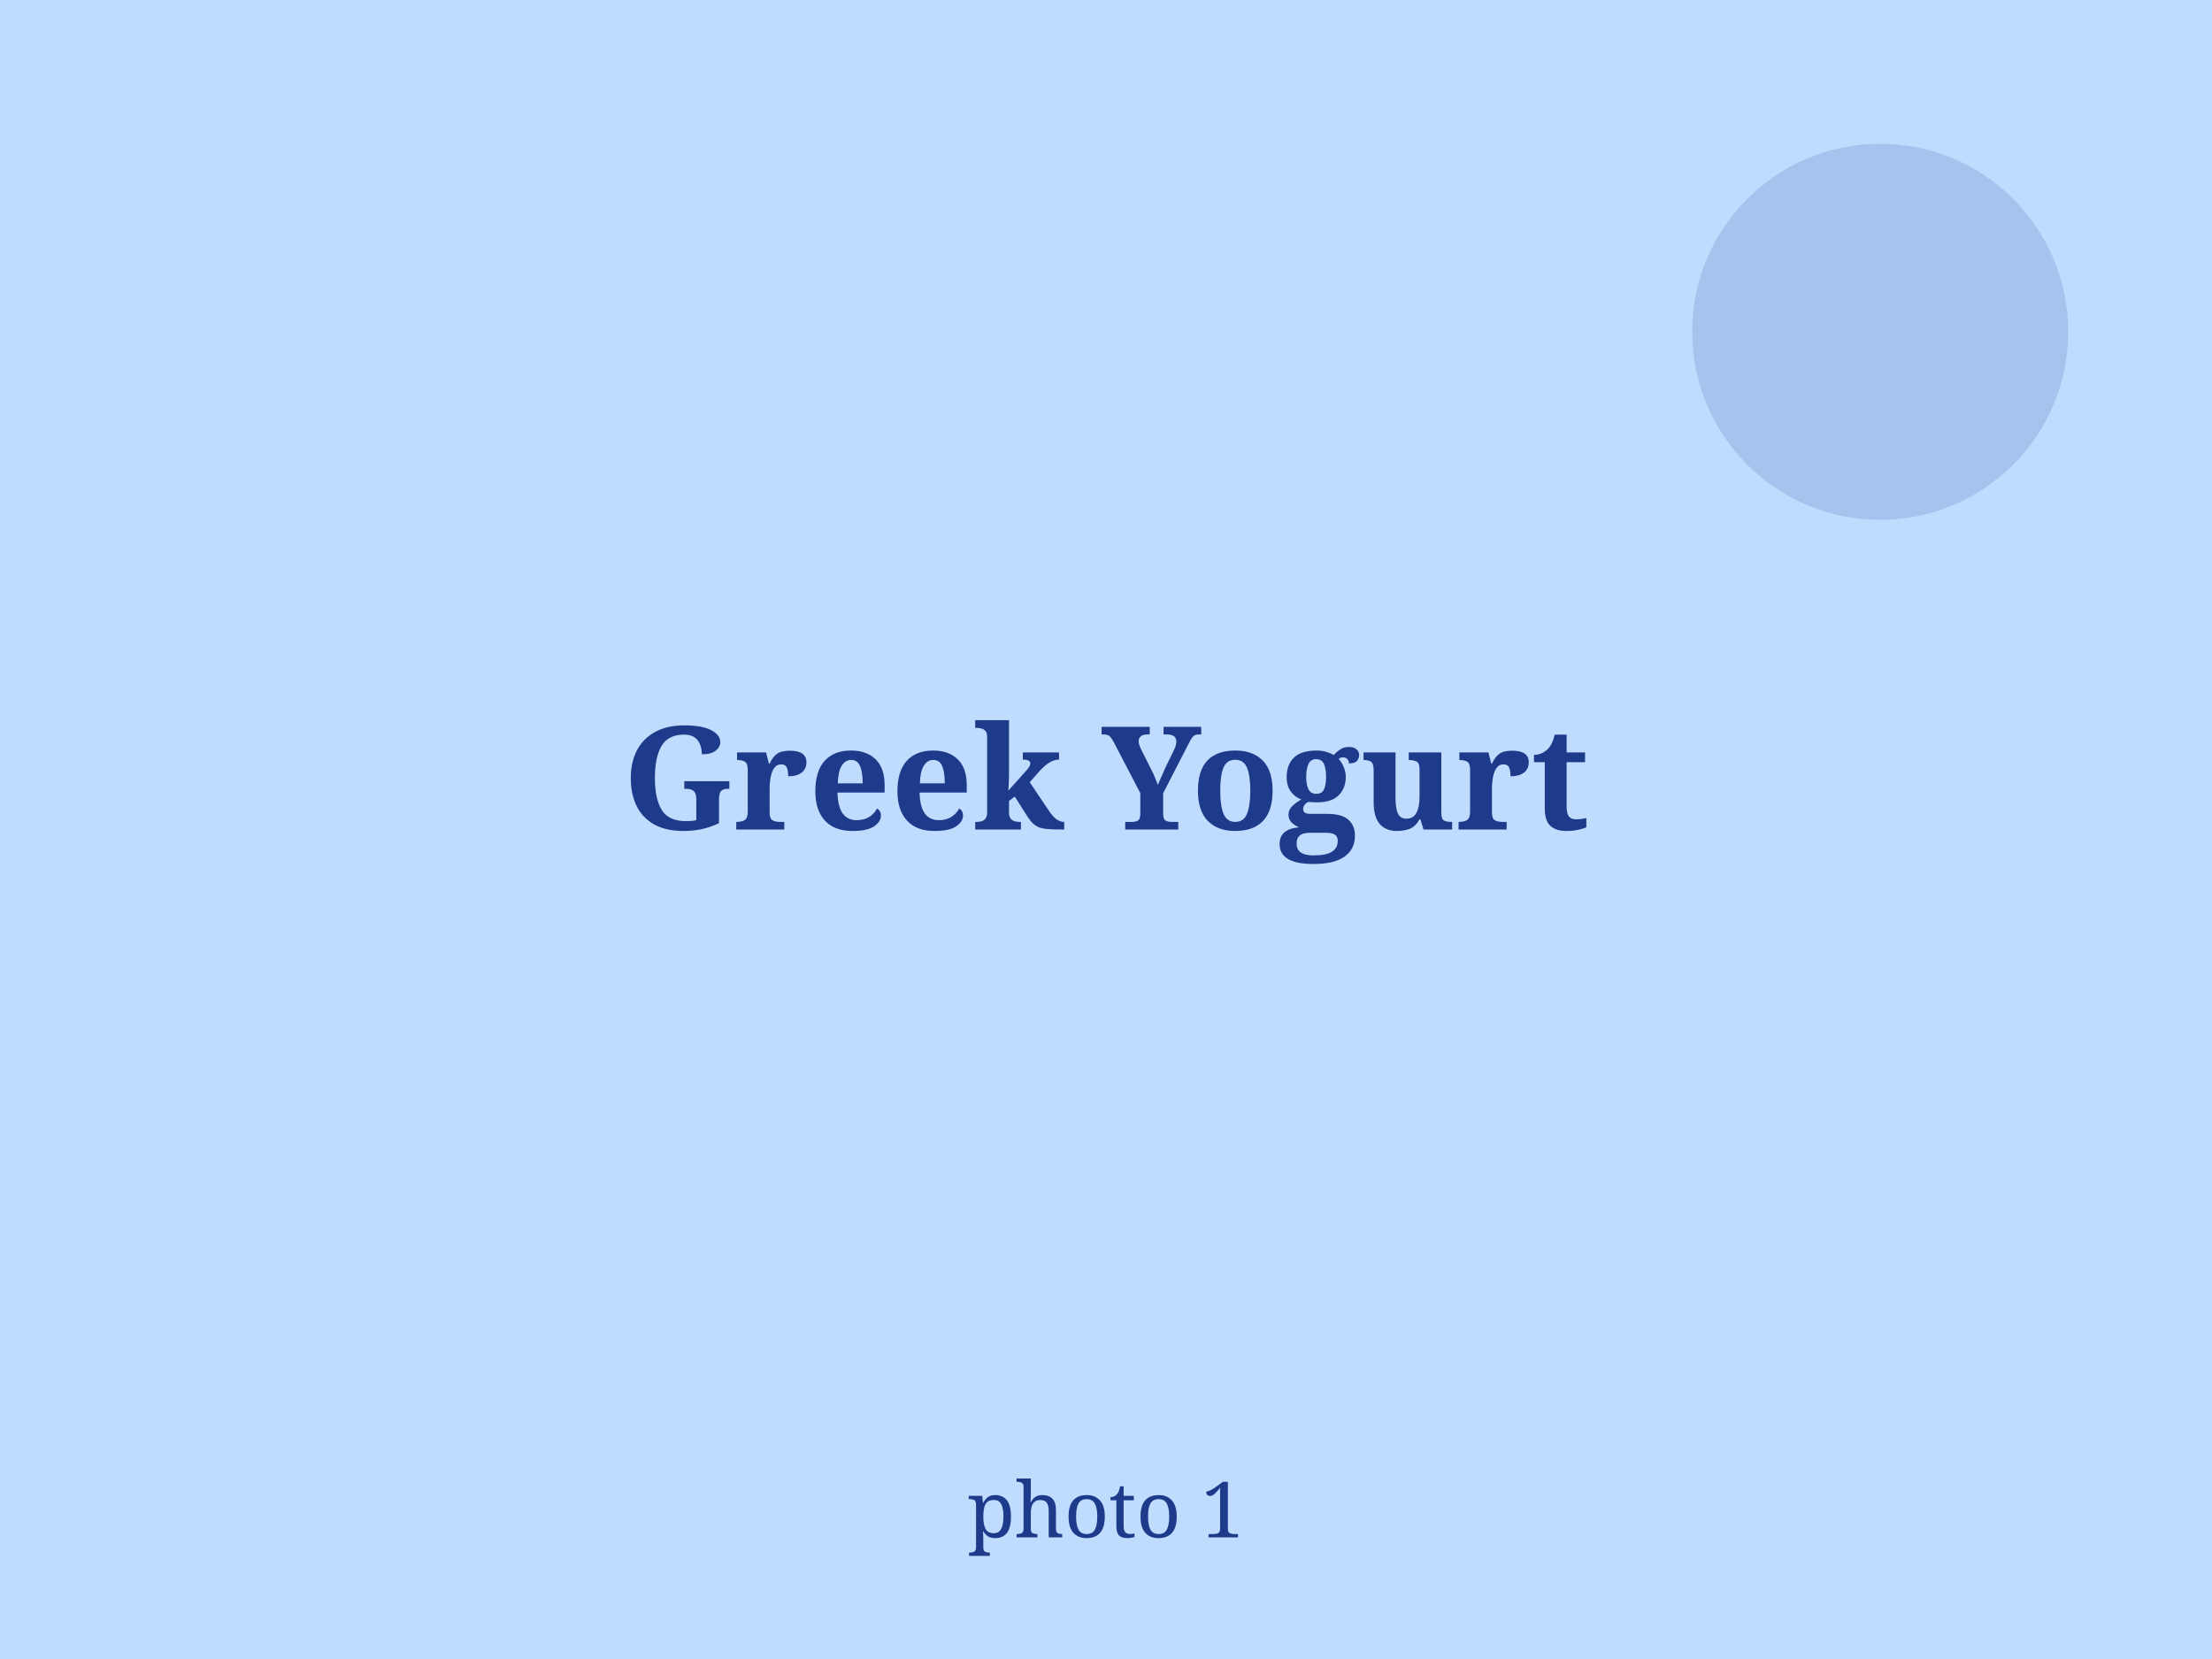
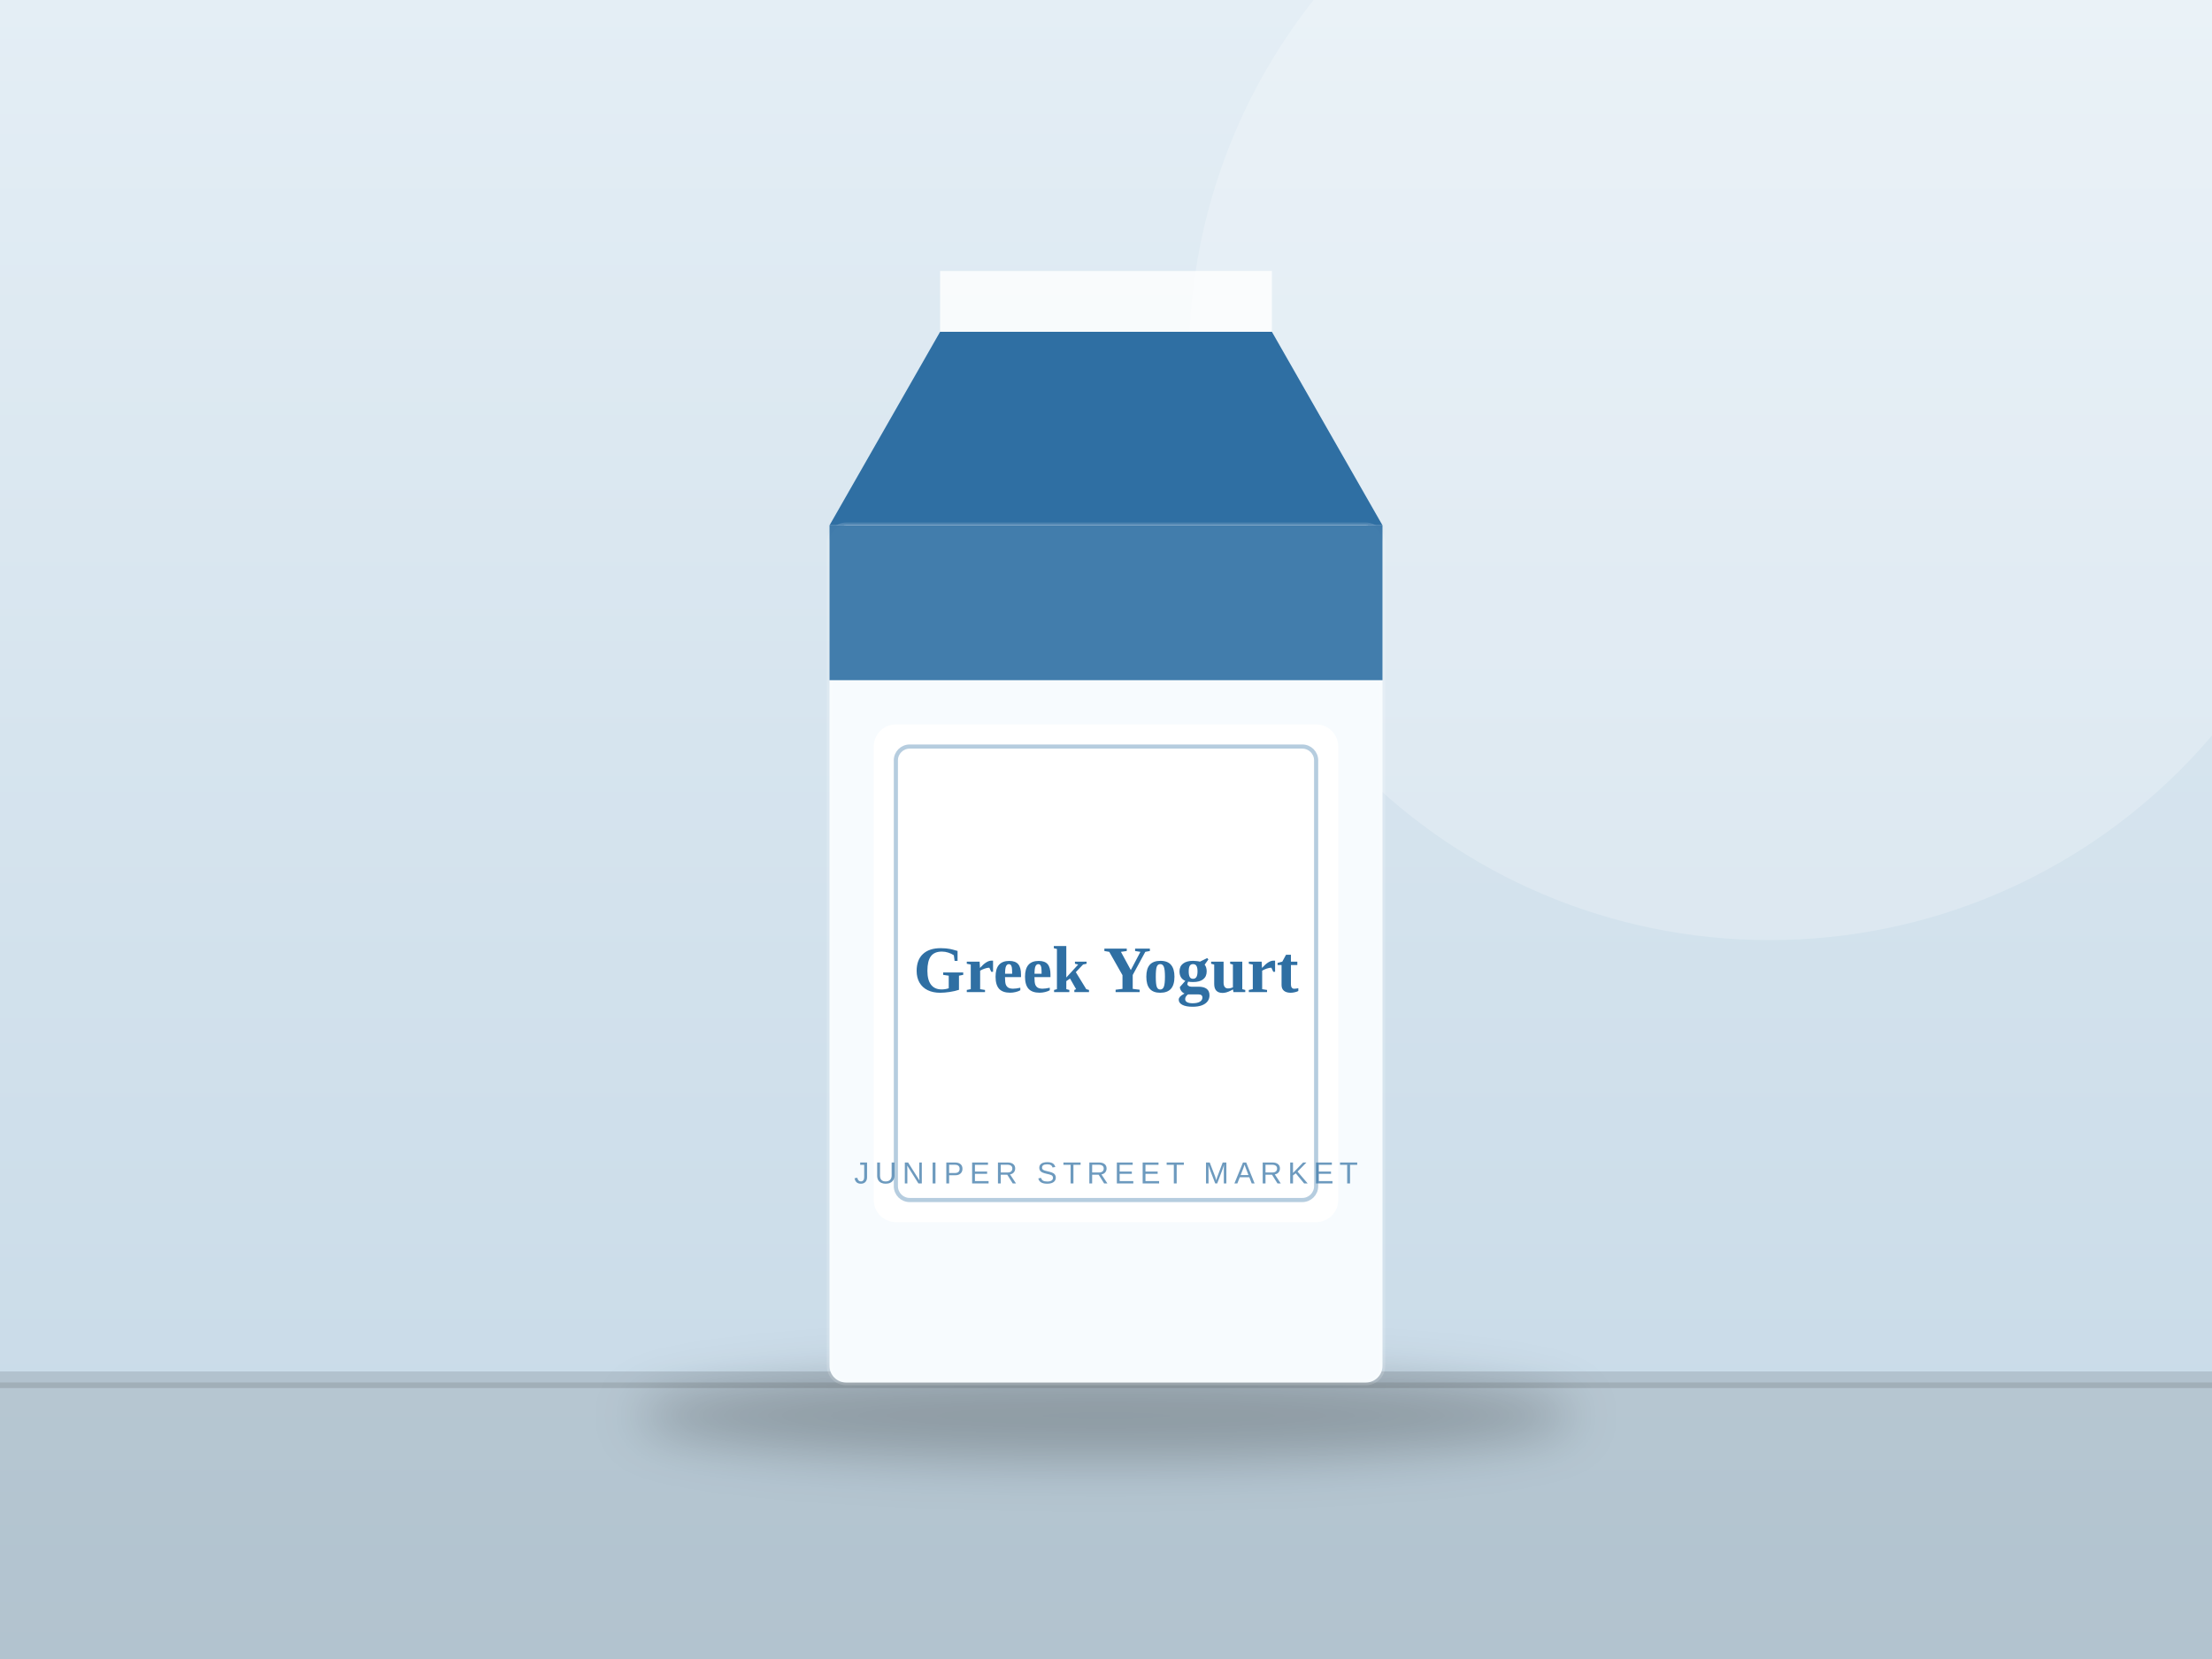
- <svg xmlns="http://www.w3.org/2000/svg" viewBox="0 0 400 300" role="img">
-   <rect width="400" height="300" fill="#bfdbfe" />
-   <circle cx="340" cy="60" r="34" fill="#1e3a8a" opacity="0.15" />
-   <text x="200" y="150" text-anchor="middle" font-family="Georgia, serif" font-size="26" font-weight="bold" fill="#1e3a8a">Greek Yogurt</text>
-   <text x="200" y="278" text-anchor="middle" font-family="Georgia, serif" font-size="14" fill="#1e3a8a">photo 1</text>
+ <svg xmlns="http://www.w3.org/2000/svg" viewBox="0 0 800 600" role="img">
+   <defs>
+     <linearGradient id="b" x1="0" y1="0" x2="0" y2="1">
+       <stop offset="0" stop-color="#e4eef5" />
+       <stop offset="1" stop-color="#c5d8e6" />
+     </linearGradient>
+     <filter id="s" x="-30%" y="-200%" width="160%" height="500%">
+       <feGaussianBlur stdDeviation="9" />
+     </filter>
+   </defs>
+   <rect width="800" height="600" fill="url(#b)" />
+   <circle cx="640" cy="130" r="210" fill="#fff" opacity="0.22" />
+   <rect y="500" width="800" height="100" fill="#000" opacity="0.10" />
+   <rect y="496" width="800" height="6" fill="#000" opacity="0.12" />
+   <ellipse cx="400" cy="512" rx="170" ry="16" fill="#000" opacity="0.22" filter="url(#s)" />
+   <g transform="translate(400 320) scale(1.0) translate(-400 -320)">
+     <path d="M300 190 l40 -70 h120 l40 70z" fill="#2f6fa3" />
+     <path d="M340 120 h120 v-22 h-120z" fill="#ffffff" opacity="0.8" />
+     <rect x="300" y="190" width="200" height="310" rx="6" fill="#f7fbfe" stroke="#ffffff" stroke-opacity="0.15" stroke-width="2" />
+     <rect x="300" y="190" width="200" height="56" fill="#2f6fa3" opacity="0.9" />
+     <rect x="316" y="262" width="168" height="180" rx="8" fill="#ffffff" />
+     <rect x="324" y="270" width="152" height="164" rx="5" fill="none" stroke="#2f6fa3" stroke-width="1.5" opacity="0.35" />
+     <text x="400" y="352" text-anchor="middle" dominant-baseline="middle" font-family="Georgia, 'Times New Roman', serif" font-size="24" font-weight="bold" fill="#2f6fa3">Greek Yogurt</text>
+     <text x="400" y="428" text-anchor="middle" font-family="Arial, sans-serif" font-size="11" letter-spacing="2" fill="#2f6fa3" opacity="0.7">JUNIPER STREET MARKET</text>
+   </g>
</svg>
